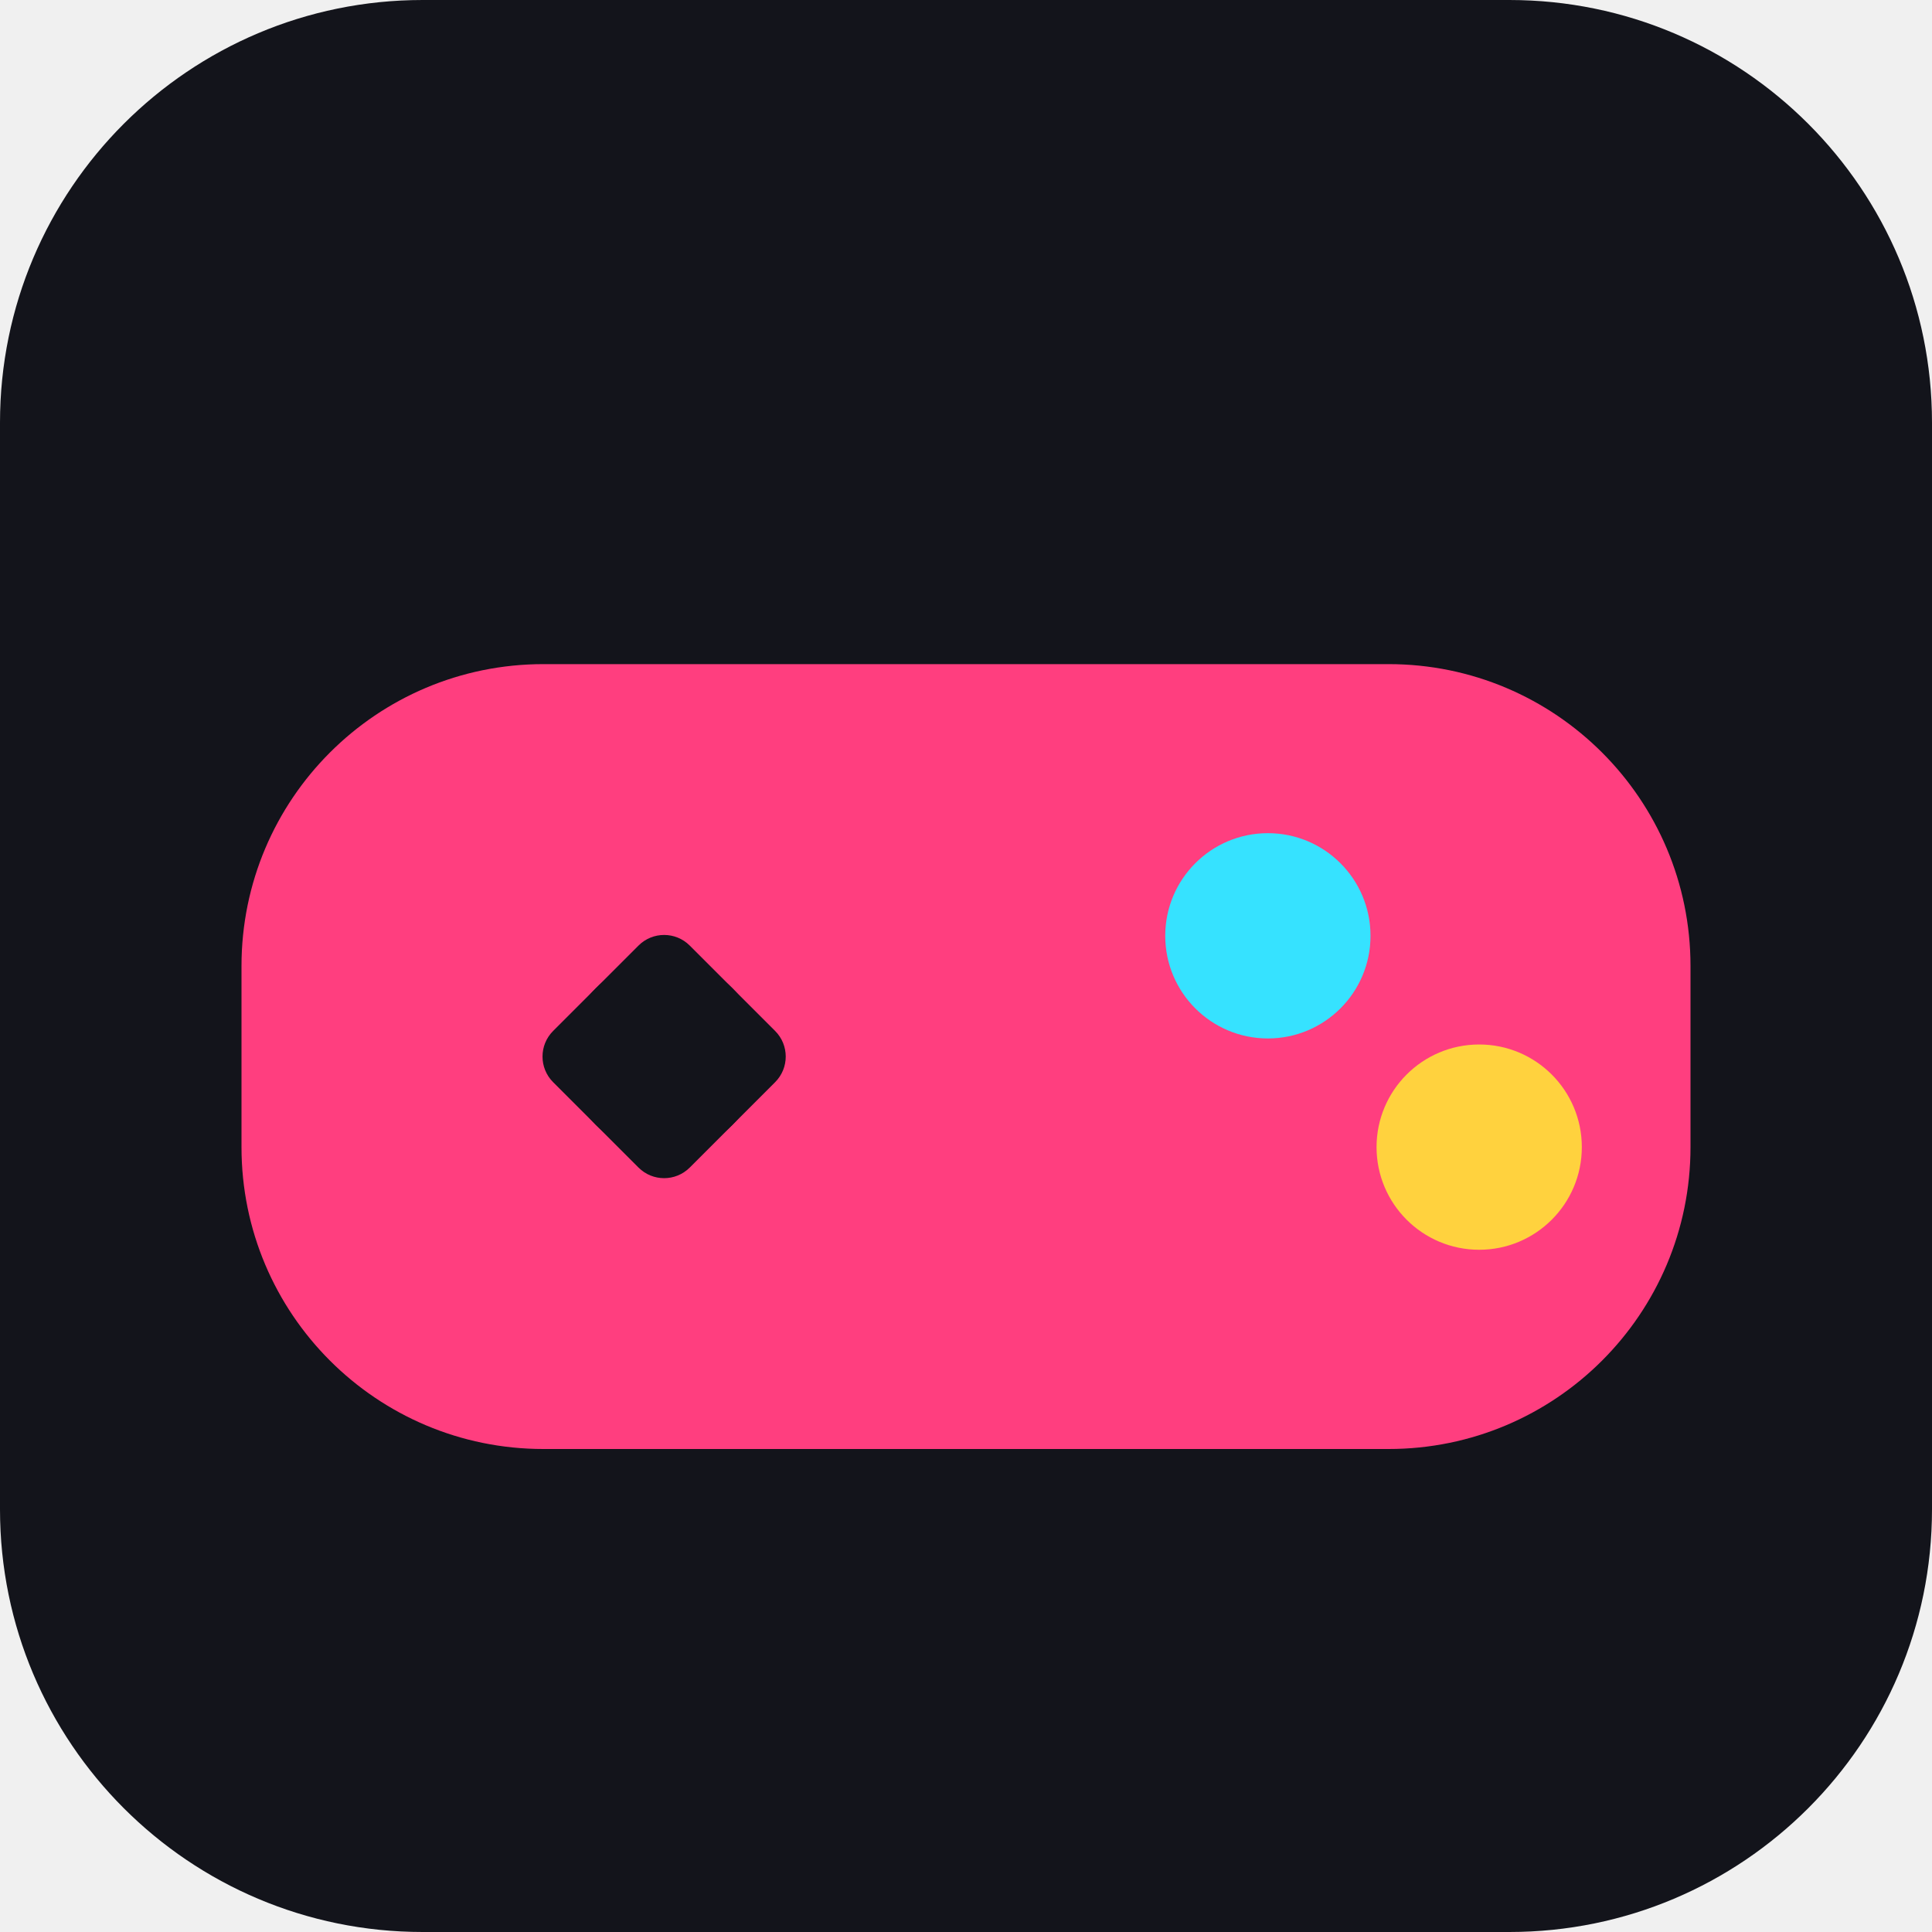
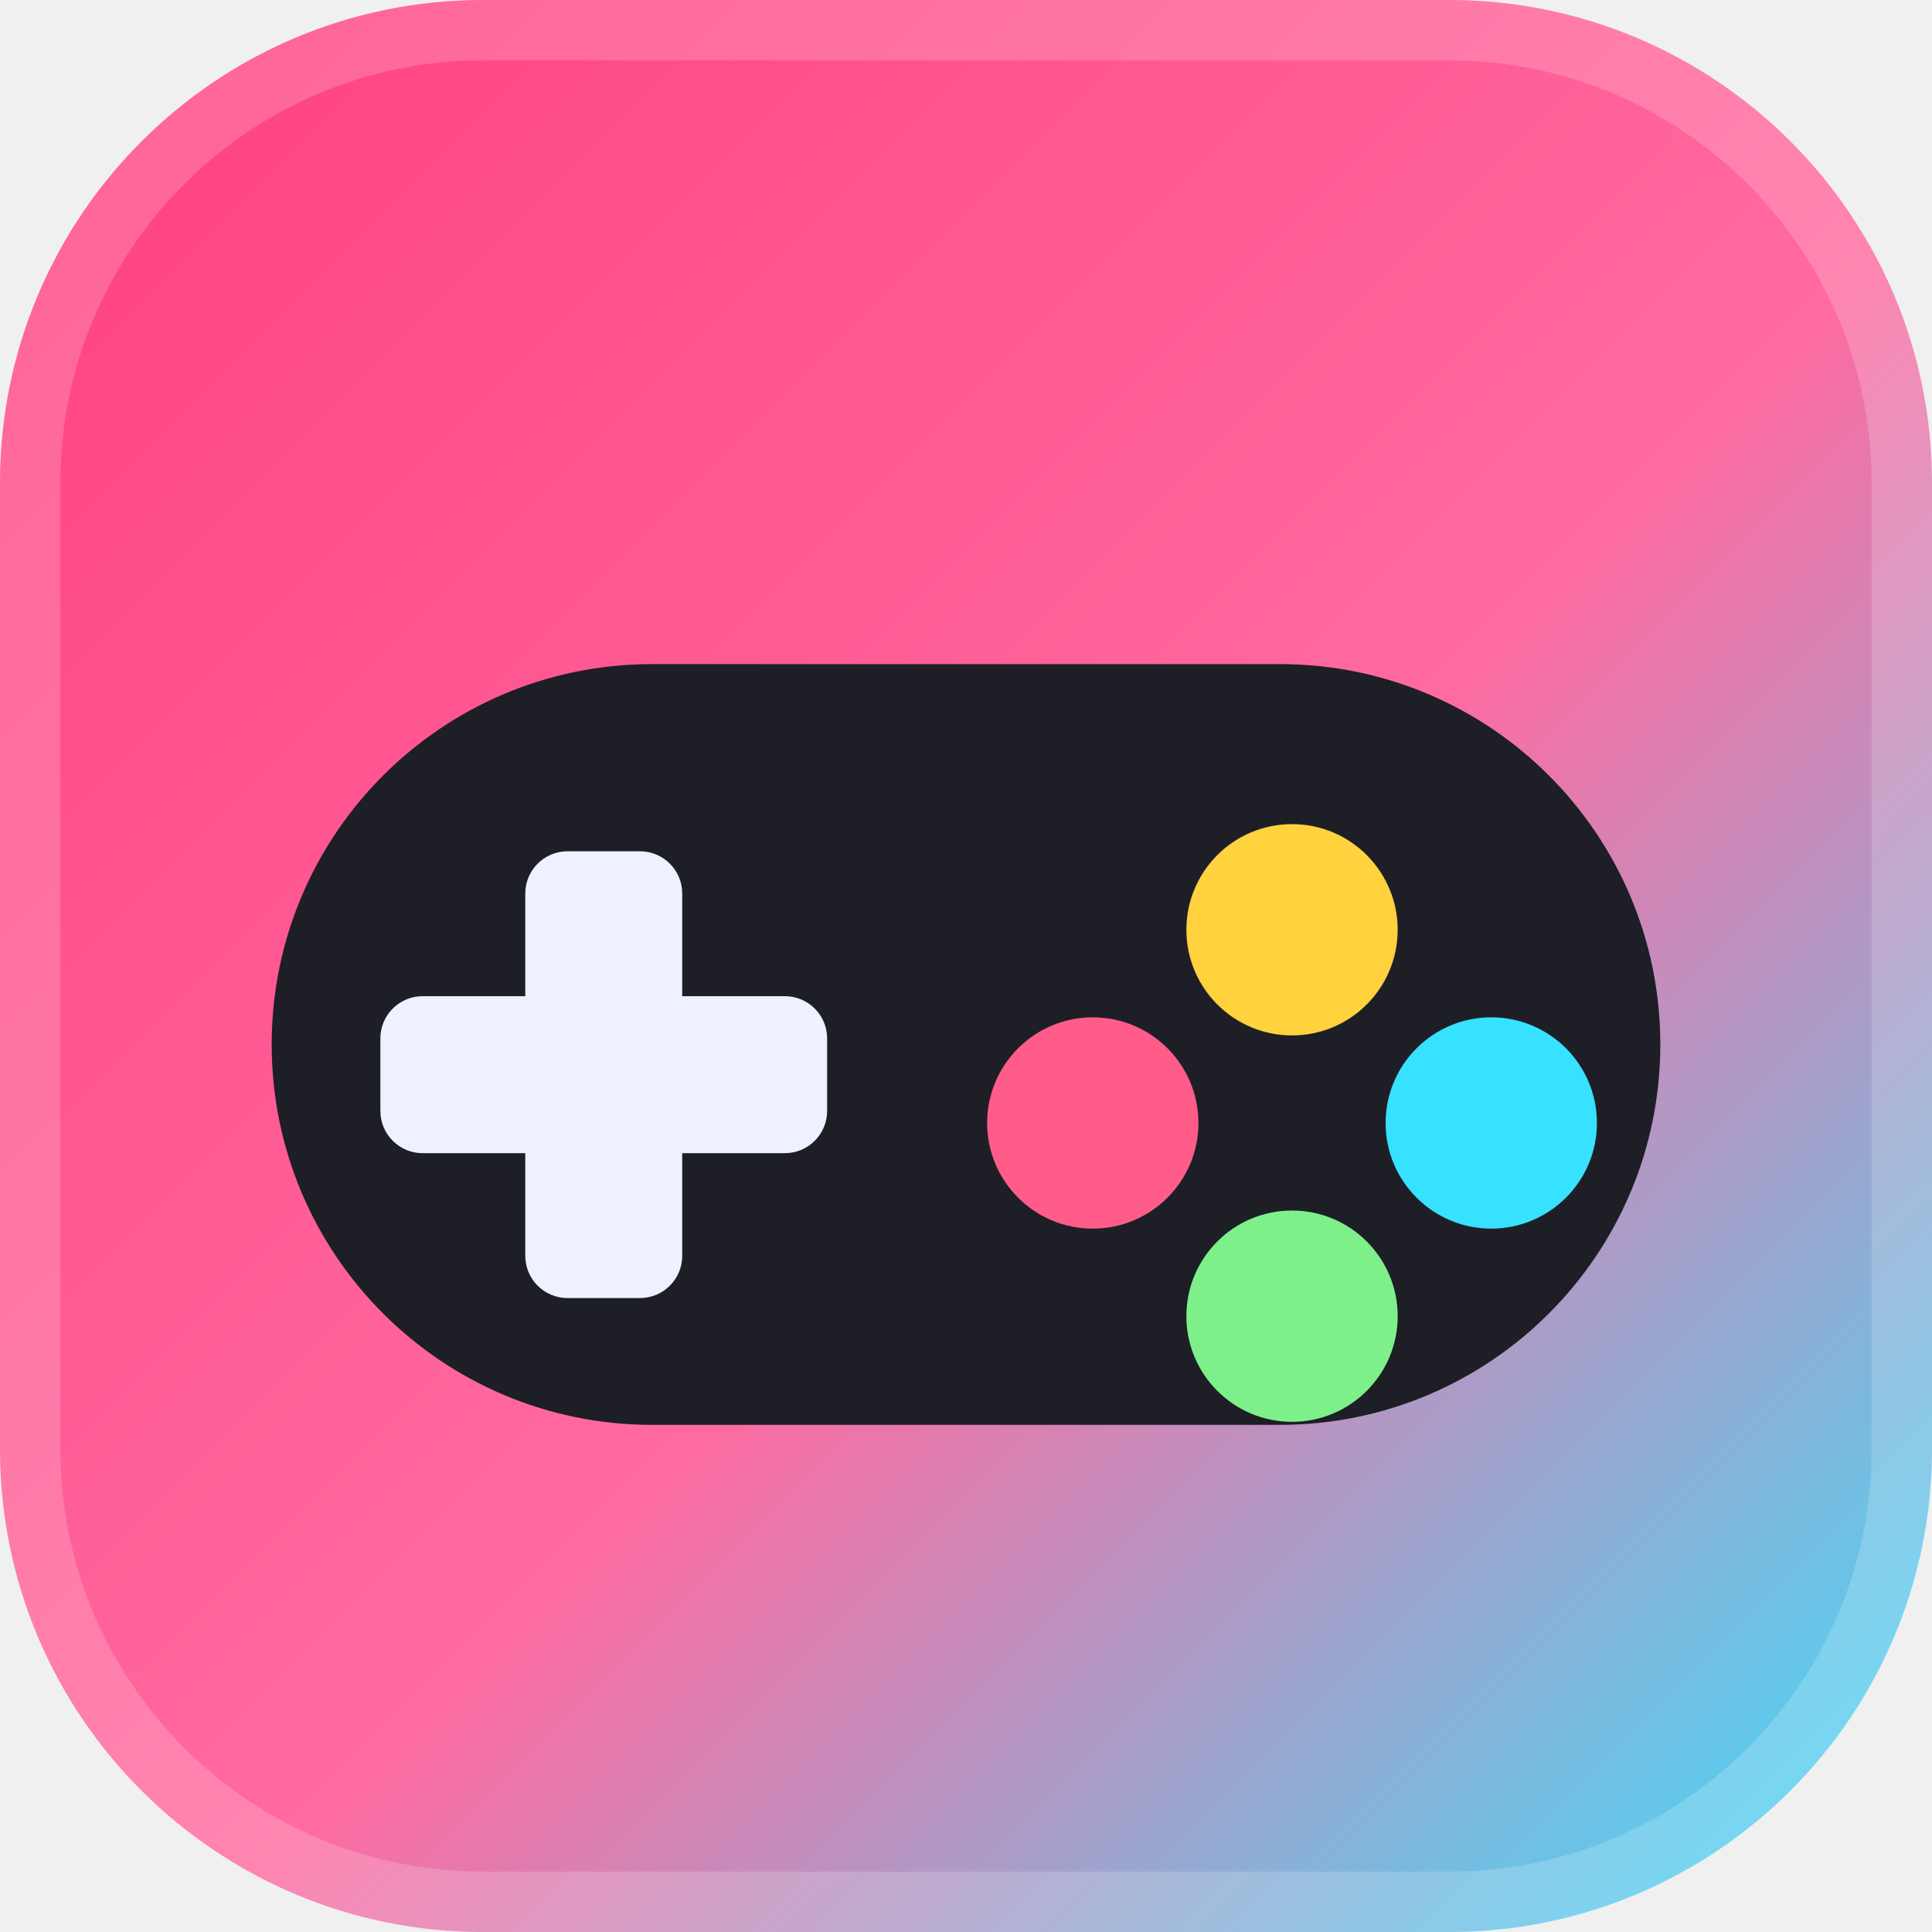
- <svg xmlns="http://www.w3.org/2000/svg" viewBox="0 0 32 32">
-   <rect width="32" height="32" rx="7" fill="#13141b" />
-   <rect x="4" y="11" width="24" height="13" rx="5" fill="#ff3e7f" />
-   <circle cx="11" cy="17.5" r="1.6" fill="#13141b" />
-   <rect x="9.4" y="15.9" width="3.2" height="3.2" rx="0.6" fill="#13141b" transform="rotate(45 11 17.5)" />
-   <circle cx="21" cy="15.5" r="1.7" fill="#36e2ff" />
-   <circle cx="24.5" cy="19" r="1.7" fill="#ffd23e" />
+ <svg xmlns="http://www.w3.org/2000/svg" viewBox="0 0 32 32" role="img" aria-label="RetroWeb">
+   <defs>
+     <linearGradient id="rw-badge" x1="0" y1="0" x2="1" y2="1">
+       <stop offset="0" stop-color="#ff3e7f" />
+       <stop offset="0.55" stop-color="#ff6aa0" />
+       <stop offset="1" stop-color="#36e2ff" />
+     </linearGradient>
+   </defs>
+   <rect width="32" height="32" rx="8" fill="url(#rw-badge)" />
+   <rect x="0.5" y="0.5" width="31" height="31" rx="7.5" fill="none" stroke="#ffffff" stroke-opacity="0.18" />
+   <g>
+     <rect x="4.5" y="11" width="23" height="12.6" rx="6.3" fill="#12131b" />
+     <rect x="4.5" y="11" width="23" height="12.6" rx="6.3" fill="#ffffff" opacity="0.05" />
+     <rect x="8.7" y="14.1" width="2.6" height="7.4" rx="0.7" fill="#eef1ff" />
+     <rect x="6.3" y="16.5" width="7.4" height="2.6" rx="0.7" fill="#eef1ff" />
+     <circle cx="21.4" cy="15.4" r="1.75" fill="#ffd23e" />
+     <circle cx="24.7" cy="18.6" r="1.75" fill="#36e2ff" />
+     <circle cx="18.1" cy="18.6" r="1.75" fill="#ff5c8a" />
+     <circle cx="21.4" cy="21.8" r="1.75" fill="#7ef08a" />
+   </g>
</svg>
